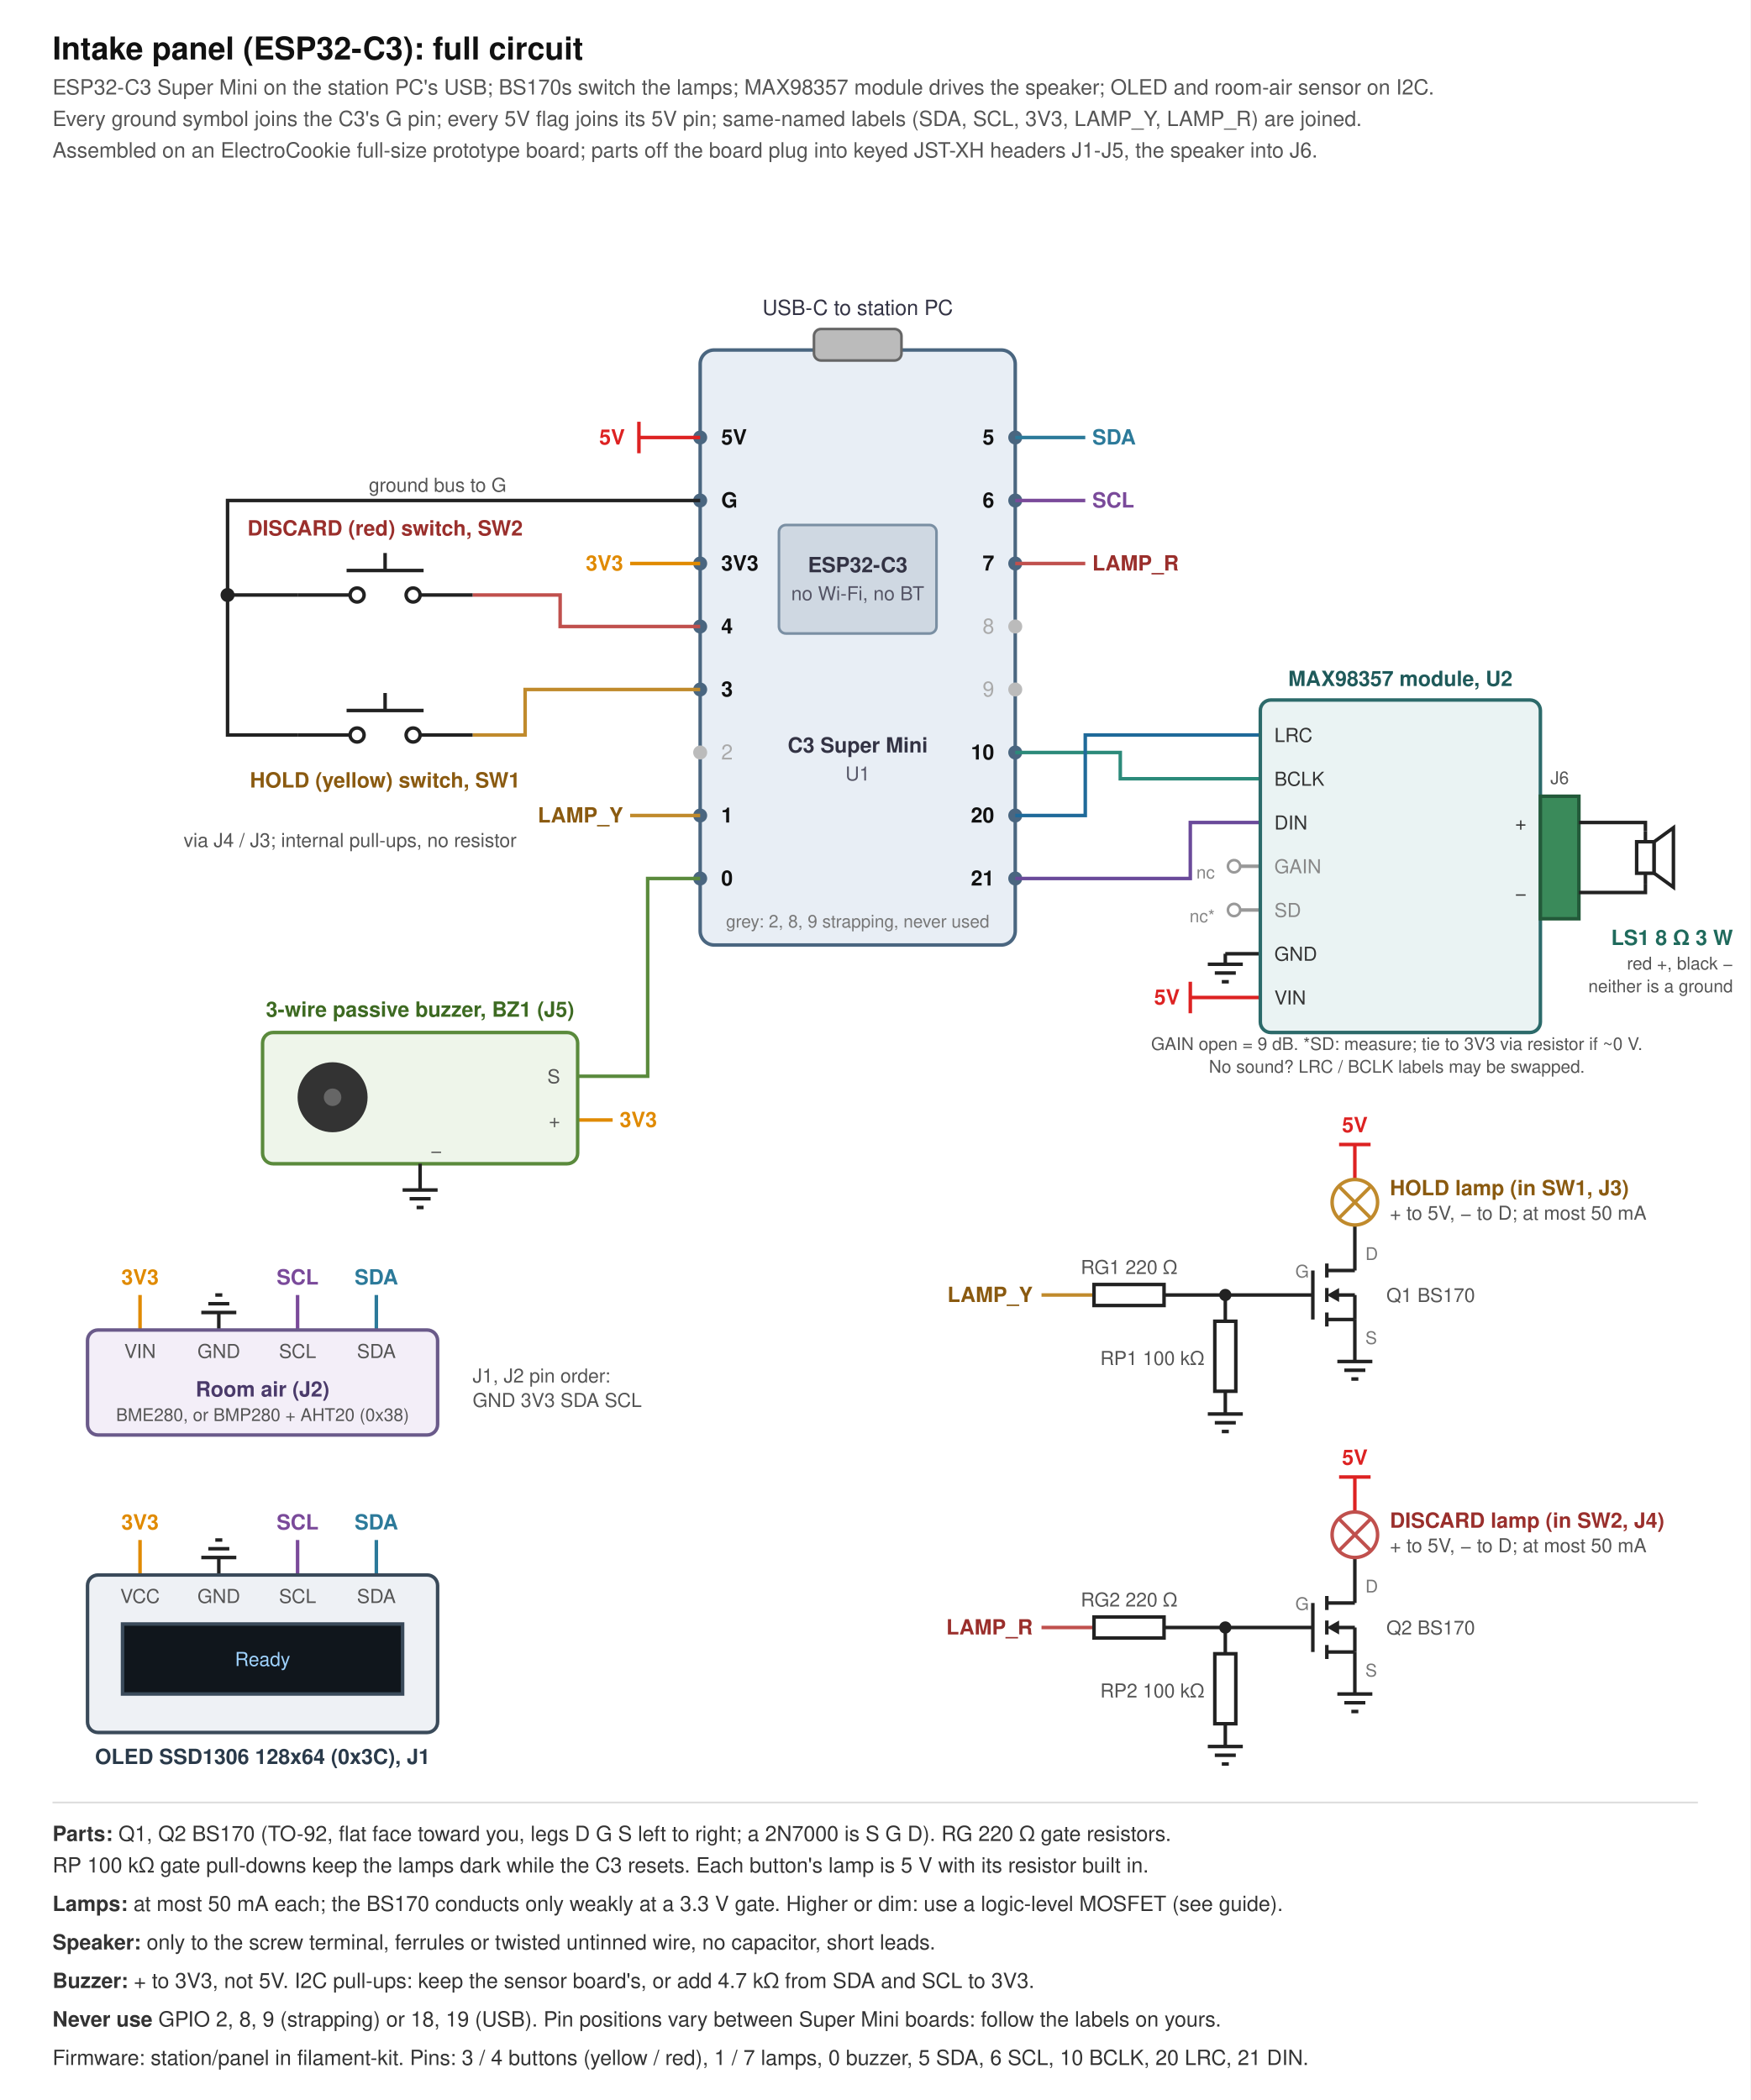
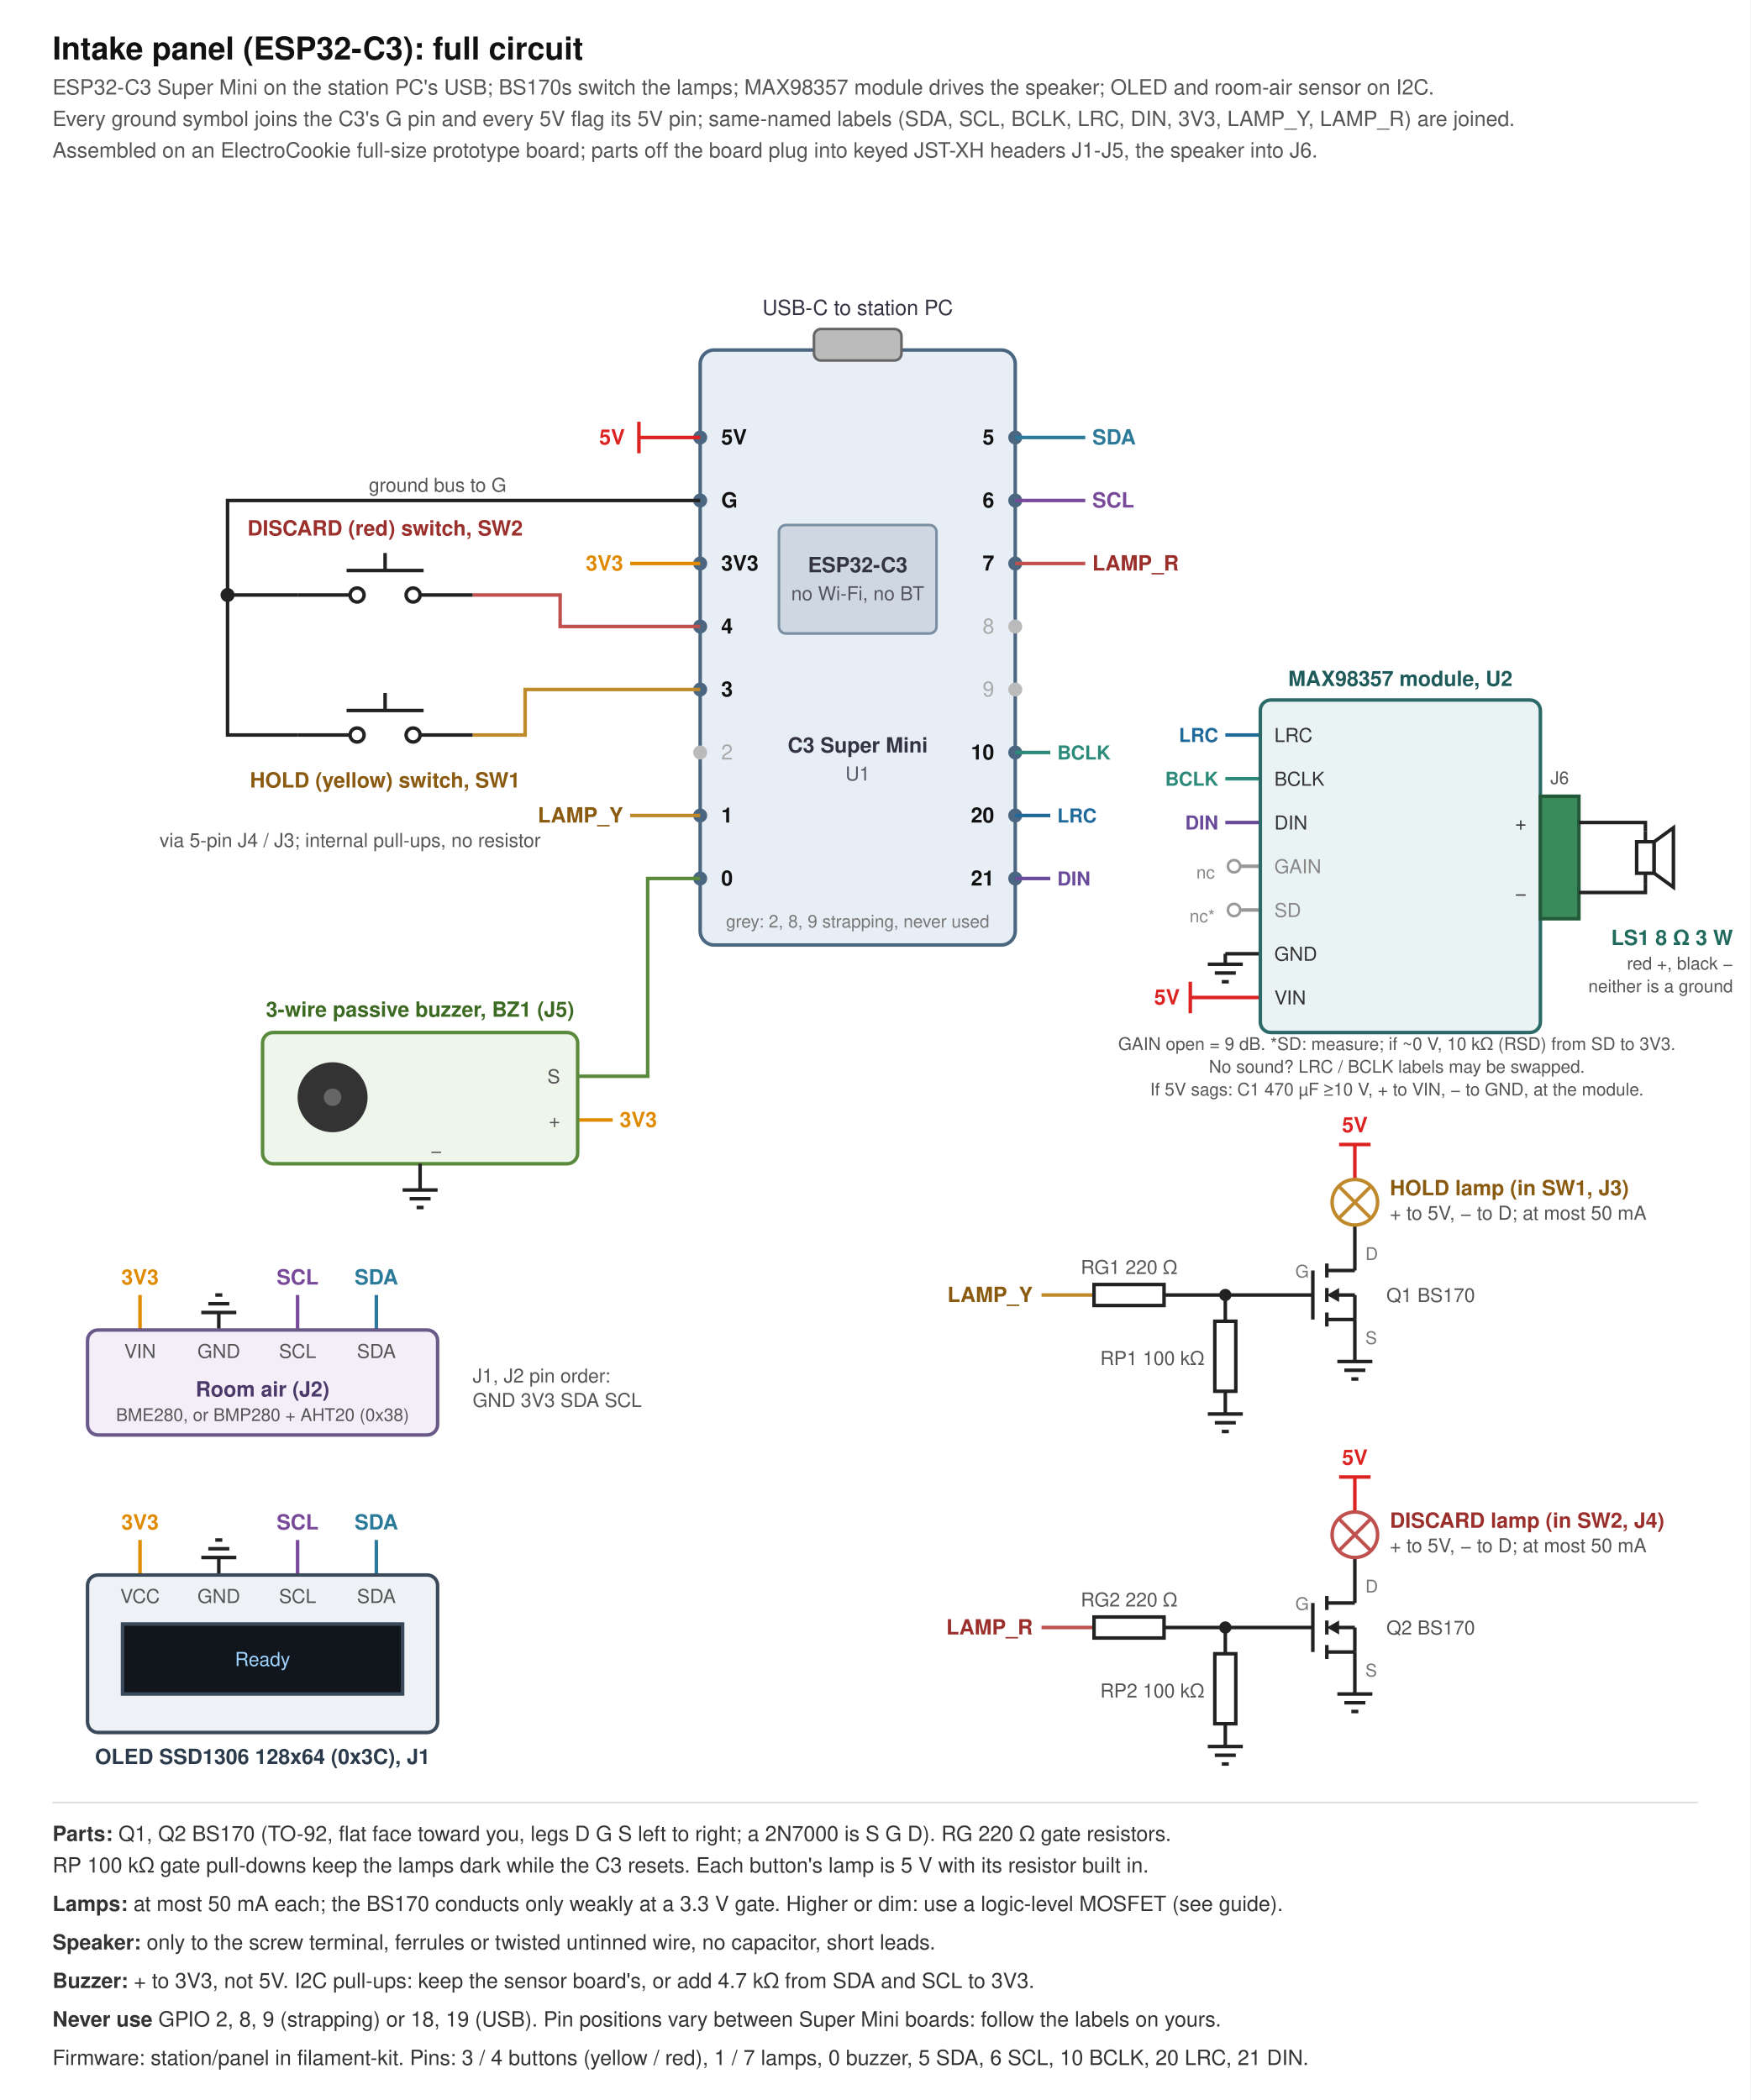
<svg xmlns="http://www.w3.org/2000/svg" viewBox="0 0 1000 1200" font-family="Segoe UI, Helvetica, Arial, sans-serif" font-size="12">
  <rect width="1000" height="1200" fill="#ffffff" />
  <defs>
    <g id="gnd" stroke="#222" stroke-width="2">
      <line x1="-10" y1="0" x2="10" y2="0" />
      <line x1="-6" y1="5" x2="6" y2="5" />
      <line x1="-2" y1="10" x2="2" y2="10" />
    </g>
    <g id="v5" stroke="#d22" stroke-width="2">
      <line x1="-9" y1="0" x2="9" y2="0" />
    </g>
    <g id="nmos" stroke="#222" stroke-width="2" fill="none">
      <line x1="0" y1="-14" x2="0" y2="14" />
      <line x1="8" y1="-18" x2="8" y2="-10" />
      <line x1="8" y1="-4" x2="8" y2="4" />
      <line x1="8" y1="10" x2="8" y2="18" />
      <polyline points="8,-14 24,-14" />
      <polyline points="8,14 24,14" />
      <line x1="24" y1="0" x2="24" y2="14" />
      <line x1="24" y1="0" x2="14" y2="0" />
      <polygon points="8,0 15,-4 15,4" fill="#222" stroke="none" />
    </g>
    <g id="sw" stroke="#222" stroke-width="2" fill="none">
      <line x1="0" y1="0" x2="-30" y2="0" />
      <line x1="-70" y1="0" x2="-100" y2="0" />
      <circle cx="-34" cy="0" r="4" fill="#fff" />
      <circle cx="-66" cy="0" r="4" fill="#fff" />
      <line x1="-72" y1="-14" x2="-28" y2="-14" />
      <line x1="-50" y1="-14" x2="-50" y2="-24" />
    </g>
    <g id="lamp" stroke-width="2">
      <circle cx="0" cy="0" r="13" fill="#fff" />
      <line x1="-9" y1="-9" x2="9" y2="9" />
      <line x1="9" y1="-9" x2="-9" y2="9" />
    </g>
    <g id="spk" stroke="#222" stroke-width="2" fill="#fff">
      <line x1="0" y1="0" x2="0" y2="6" />
      <line x1="0" y1="24" x2="0" y2="30" />
      <rect x="-5" y="6" width="10" height="18" />
      <polygon points="5,6 16,-2 16,32 5,24" />
    </g>
  </defs>
  <text x="30" y="34" font-size="18" font-weight="600" fill="#111">Intake panel (ESP32-C3): full circuit</text>
  <text x="30" y="54" fill="#555">ESP32-C3 Super Mini on the station PC's USB; BS170s switch the lamps; MAX98357 module drives the speaker; OLED and room-air sensor on I2C.</text>
-   <text x="30" y="72" fill="#555">Every ground symbol joins the C3's G pin; every 5V flag joins its 5V pin; same-named labels (SDA, SCL, 3V3, LAMP_Y, LAMP_R) are joined.</text>
+   <text x="30" y="72" fill="#555">Every ground symbol joins the C3's G pin and every 5V flag its 5V pin; same-named labels (SDA, SCL, BCLK, LRC, DIN, 3V3, LAMP_Y, LAMP_R) are joined.</text>
  <text x="30" y="90" fill="#555">Assembled on an ElectroCookie full-size prototype board; parts off the board plug into keyed JST-XH headers J1-J5, the speaker into J6.</text>
  <rect x="400" y="200" width="180" height="340" rx="8" fill="#e8eef5" stroke="#4a6680" stroke-width="2" />
  <rect x="465" y="188" width="50" height="18" rx="4" fill="#bbb" stroke="#666" stroke-width="1.5" />
  <text x="490" y="180" text-anchor="middle" fill="#334">USB-C to station PC</text>
  <rect x="445" y="300" width="90" height="62" rx="4" fill="#cfd8e2" stroke="#7a8fa3" stroke-width="1.5" />
  <text x="490" y="327" text-anchor="middle" fill="#334" font-weight="600">ESP32-C3</text>
  <text x="490" y="343" text-anchor="middle" fill="#556" font-size="11">no Wi-Fi, no BT</text>
  <text x="490" y="430" text-anchor="middle" fill="#334" font-weight="600">C3 Super Mini</text>
  <text x="490" y="446" text-anchor="middle" fill="#556" font-size="11">U1</text>
  <g font-size="12">
    <text x="412" y="254" font-weight="700" fill="#111">5V</text>
    <text x="412" y="290" font-weight="700" fill="#111">G</text>
    <text x="412" y="326" font-weight="700" fill="#111">3V3</text>
    <text x="412" y="362" font-weight="700" fill="#111">4</text>
    <text x="412" y="398" font-weight="700" fill="#111">3</text>
    <text x="412" y="434" fill="#aaa">2</text>
    <text x="412" y="470" font-weight="700" fill="#111">1</text>
    <text x="412" y="506" font-weight="700" fill="#111">0</text>
    <text x="568" y="254" text-anchor="end" font-weight="700" fill="#111">5</text>
    <text x="568" y="290" text-anchor="end" font-weight="700" fill="#111">6</text>
    <text x="568" y="326" text-anchor="end" font-weight="700" fill="#111">7</text>
    <text x="568" y="362" text-anchor="end" fill="#aaa">8</text>
    <text x="568" y="398" text-anchor="end" fill="#aaa">9</text>
    <text x="568" y="434" text-anchor="end" font-weight="700" fill="#111">10</text>
    <text x="568" y="470" text-anchor="end" font-weight="700" fill="#111">20</text>
    <text x="568" y="506" text-anchor="end" font-weight="700" fill="#111">21</text>
  </g>
  <g fill="#4a6680">
    <circle cx="400" cy="250" r="4" />
    <circle cx="400" cy="286" r="4" />
    <circle cx="400" cy="322" r="4" />
    <circle cx="400" cy="358" r="4" />
    <circle cx="400" cy="394" r="4" />
    <circle cx="400" cy="430" r="4" fill="#bbb" />
    <circle cx="400" cy="466" r="4" />
    <circle cx="400" cy="502" r="4" />
    <circle cx="580" cy="250" r="4" />
    <circle cx="580" cy="286" r="4" />
    <circle cx="580" cy="322" r="4" />
    <circle cx="580" cy="358" r="4" fill="#bbb" />
    <circle cx="580" cy="394" r="4" fill="#bbb" />
    <circle cx="580" cy="430" r="4" />
    <circle cx="580" cy="466" r="4" />
    <circle cx="580" cy="502" r="4" />
  </g>
  <text x="490" y="530" text-anchor="middle" font-size="10" fill="#777">grey: 2, 8, 9 strapping, never used</text>
  <g stroke-width="2" fill="none">
    <line x1="400" y1="250" x2="365" y2="250" stroke="#d22" />
    <line x1="365" y1="241" x2="365" y2="259" stroke="#d22" />
    <line x1="400" y1="322" x2="360" y2="322" stroke="#e08a00" />
    <polyline points="400,358 320,358 320,340 270,340" stroke="#c0504d" />
    <polyline points="400,394 300,394 300,420 270,420" stroke="#c08a2c" />
    <polyline points="400,286 130,286 130,420 170,420" stroke="#222" />
    <line x1="170" y1="340" x2="130" y2="340" stroke="#222" />
    <line x1="400" y1="466" x2="360" y2="466" stroke="#c08a2c" />
  </g>
  <use href="#sw" x="270" y="340" />
  <use href="#sw" x="270" y="420" />
  <circle cx="130" cy="340" r="4" fill="#222" />
  <text x="357" y="254" text-anchor="end" fill="#d22" font-weight="600">5V</text>
  <text x="356" y="326" text-anchor="end" font-weight="700" fill="#e08a00">3V3</text>
  <text x="356" y="470" text-anchor="end" font-weight="700" fill="#8a5a10">LAMP_Y</text>
  <text x="220" y="306" text-anchor="middle" font-weight="600" fill="#9a2f2c">DISCARD (red) switch, SW2</text>
  <text x="220" y="450" text-anchor="middle" font-weight="600" fill="#8a5a10">HOLD (yellow) switch, SW1</text>
-   <text x="200" y="484" text-anchor="middle" font-size="11" fill="#555">via J4 / J3; internal pull-ups, no resistor</text>
+   <text x="200" y="484" text-anchor="middle" font-size="11" fill="#555">via 5-pin J4 / J3; internal pull-ups, no resistor</text>
  <text x="250" y="281" text-anchor="middle" font-size="11" fill="#555">ground bus to G</text>
  <g stroke-width="2" fill="none">
    <polyline points="400,502 370,502 370,615 330,615" stroke="#5a8a3c" />
    <line x1="330" y1="640" x2="350" y2="640" stroke="#e08a00" />
    <rect x="150" y="590" width="180" height="75" rx="6" fill="#eef5ea" stroke="#5a8a3c" />
    <line x1="240" y1="665" x2="240" y2="680" stroke="#222" />
  </g>
  <circle cx="190" cy="627" r="20" fill="#333" />
  <circle cx="190" cy="627" r="5" fill="#666" />
  <use href="#gnd" x="240" y="680" />
  <text x="240" y="581" text-anchor="middle" font-weight="600" fill="#3d6a22">3-wire passive buzzer, BZ1 (J5)</text>
  <text x="320" y="619" text-anchor="end" font-size="11" fill="#555">S</text>
  <text x="320" y="644" text-anchor="end" font-size="11" fill="#555">+</text>
  <text x="246" y="661" font-size="11" fill="#555">−</text>
  <text x="354" y="644" font-weight="700" fill="#e08a00">3V3</text>
  <g stroke-width="2" fill="none">
    <line x1="580" y1="250" x2="620" y2="250" stroke="#2c7a9a" />
    <line x1="580" y1="286" x2="620" y2="286" stroke="#7a4a9a" />
    <line x1="580" y1="322" x2="620" y2="322" stroke="#c0504d" />
  </g>
  <text x="624" y="254" font-weight="700" fill="#2c7a9a">SDA</text>
  <text x="624" y="290" font-weight="700" fill="#7a4a9a">SCL</text>
  <text x="624" y="326" font-weight="700" fill="#9a2f2c">LAMP_R</text>
  <g stroke-width="2" fill="none">
-     <polyline points="580,430 640,430 640,445 720,445" stroke="#2c8a7a" />
-     <polyline points="580,466 620,466 620,420 720,420" stroke="#1f6a9a" />
-     <polyline points="580,502 680,502 680,470 720,470" stroke="#6a4a9a" />
+     <line x1="580" y1="430" x2="600" y2="430" stroke="#2c8a7a" />
+     <line x1="580" y1="466" x2="600" y2="466" stroke="#1f6a9a" />
+     <line x1="580" y1="502" x2="600" y2="502" stroke="#6a4a9a" />
+     <line x1="700" y1="420" x2="720" y2="420" stroke="#1f6a9a" />
+     <line x1="700" y1="445" x2="720" y2="445" stroke="#2c8a7a" />
+     <line x1="700" y1="470" x2="720" y2="470" stroke="#6a4a9a" />
    <line x1="720" y1="495" x2="705" y2="495" stroke="#999" />
    <line x1="720" y1="520" x2="705" y2="520" stroke="#999" />
    <line x1="720" y1="545" x2="700" y2="545" stroke="#222" />
    <line x1="700" y1="545" x2="700" y2="551" stroke="#222" />
    <line x1="720" y1="570" x2="680" y2="570" stroke="#d22" />
    <line x1="680" y1="561" x2="680" y2="579" stroke="#d22" />
    <rect x="720" y="400" width="160" height="190" rx="6" fill="#eaf3f3" stroke="#2c6a6a" />
    <rect x="880" y="455" width="22" height="70" fill="#3a8a5a" stroke="#235a3a" />
    <polyline points="902,470 940,470 940,475" stroke="#222" />
    <polyline points="902,510 940,510 940,505" stroke="#222" />
  </g>
  <circle cx="705" cy="495" r="3.5" fill="#fff" stroke="#999" stroke-width="1.5" />
  <circle cx="705" cy="520" r="3.5" fill="#fff" stroke="#999" stroke-width="1.5" />
  <use href="#gnd" x="700" y="551" />
  <use href="#spk" x="940" y="475" />
  <g font-size="11" fill="#333">
    <text x="728" y="424">LRC</text>
    <text x="728" y="449">BCLK</text>
    <text x="728" y="474">DIN</text>
    <text x="728" y="499" fill="#888">GAIN</text>
    <text x="728" y="524" fill="#888">SD</text>
    <text x="728" y="549">GND</text>
    <text x="728" y="574">VIN</text>
  </g>
  <text x="872" y="474" text-anchor="end" font-size="11" fill="#333">+</text>
  <text x="872" y="514" text-anchor="end" font-size="11" fill="#333">−</text>
  <text x="800" y="392" text-anchor="middle" font-weight="600" fill="#1f5a5a">MAX98357 module, U2</text>
  <text x="694" y="502" text-anchor="end" font-size="10" fill="#888">nc</text>
  <text x="694" y="527" text-anchor="end" font-size="10" fill="#888">nc*</text>
  <text x="674" y="574" text-anchor="end" fill="#d22" font-weight="600">5V</text>
-   <text x="798" y="600" text-anchor="middle" font-size="10" fill="#555">GAIN open = 9 dB. *SD: measure; tie to 3V3 via resistor if ~0 V.</text>
+   <g font-weight="700" font-size="11">
+     <text x="604" y="434" fill="#2c8a7a">BCLK</text>
+     <text x="604" y="470" fill="#1f6a9a">LRC</text>
+     <text x="604" y="506" fill="#6a4a9a">DIN</text>
+     <text x="696" y="424" text-anchor="end" fill="#1f6a9a">LRC</text>
+     <text x="696" y="449" text-anchor="end" fill="#2c8a7a">BCLK</text>
+     <text x="696" y="474" text-anchor="end" fill="#6a4a9a">DIN</text>
+   </g>
+   <text x="798" y="600" text-anchor="middle" font-size="10" fill="#555">GAIN open = 9 dB. *SD: measure; if ~0 V, 10 kΩ (RSD) from SD to 3V3.</text>
  <text x="798" y="613" text-anchor="middle" font-size="10" fill="#555">No sound? LRC / BCLK labels may be swapped.</text>
+   <text x="798" y="626" text-anchor="middle" font-size="10" fill="#555">If 5V sags: C1 470 µF ≥10 V, + to VIN, − to GND, at the module.</text>
  <text x="891" y="448" text-anchor="middle" font-size="10" fill="#555">J6</text>
  <text x="990" y="540" text-anchor="end" font-weight="600" fill="#1f6a5c">LS1 8 Ω 3 W</text>
  <text x="990" y="554" text-anchor="end" font-size="10" fill="#555">red +, black −</text>
  <text x="990" y="567" text-anchor="end" font-size="10" fill="#555">neither is a ground</text>
  <g stroke="#222" stroke-width="2" fill="none">
    <line x1="595" y1="740" x2="625" y2="740" stroke="#c08a2c" />
    <rect x="625" y="734" width="40" height="12" fill="#fff" />
    <line x1="665" y1="740" x2="750" y2="740" />
    <line x1="700" y1="740" x2="700" y2="755" />
    <rect x="694" y="755" width="12" height="40" fill="#fff" />
    <line x1="700" y1="795" x2="700" y2="808" />
    <line x1="774" y1="726" x2="774" y2="700" />
    <line x1="774" y1="674" x2="774" y2="654" stroke="#d22" />
    <line x1="774" y1="754" x2="774" y2="778" />
  </g>
  <circle cx="700" cy="740" r="3.5" fill="#222" />
  <use href="#nmos" x="750" y="740" />
  <use href="#lamp" x="774" y="687" stroke="#c08a2c" />
  <use href="#v5" x="774" y="654" />
  <use href="#gnd" x="774" y="778" />
  <use href="#gnd" x="700" y="808" />
  <text x="774" y="647" text-anchor="middle" fill="#d22" font-weight="600">5V</text>
  <text x="590" y="744" text-anchor="end" font-weight="700" fill="#8a5a10">LAMP_Y</text>
  <text x="645" y="728" text-anchor="middle" font-size="11" fill="#555">RG1 220 Ω</text>
  <text x="688" y="780" text-anchor="end" font-size="11" fill="#555">RP1 100 kΩ</text>
  <text x="792" y="744" font-size="11" fill="#555">Q1 BS170</text>
  <text x="780" y="720" font-size="10" fill="#777">D</text>
  <text x="780" y="768" font-size="10" fill="#777">S</text>
  <text x="740" y="730" font-size="10" fill="#777">G</text>
  <text x="794" y="683" font-weight="600" fill="#8a5a10">HOLD lamp (in SW1, J3)</text>
  <text x="794" y="697" font-size="11" fill="#555">+ to 5V, − to D; at most 50 mA</text>
  <g stroke="#222" stroke-width="2" fill="none">
    <line x1="595" y1="930" x2="625" y2="930" stroke="#c0504d" />
    <rect x="625" y="924" width="40" height="12" fill="#fff" />
    <line x1="665" y1="930" x2="750" y2="930" />
    <line x1="700" y1="930" x2="700" y2="945" />
    <rect x="694" y="945" width="12" height="40" fill="#fff" />
    <line x1="700" y1="985" x2="700" y2="998" />
    <line x1="774" y1="916" x2="774" y2="890" />
    <line x1="774" y1="864" x2="774" y2="844" stroke="#d22" />
    <line x1="774" y1="944" x2="774" y2="968" />
  </g>
  <circle cx="700" cy="930" r="3.5" fill="#222" />
  <use href="#nmos" x="750" y="930" />
  <use href="#lamp" x="774" y="877" stroke="#c0504d" />
  <use href="#v5" x="774" y="844" />
  <use href="#gnd" x="774" y="968" />
  <use href="#gnd" x="700" y="998" />
  <text x="774" y="837" text-anchor="middle" fill="#d22" font-weight="600">5V</text>
  <text x="590" y="934" text-anchor="end" font-weight="700" fill="#9a2f2c">LAMP_R</text>
  <text x="645" y="918" text-anchor="middle" font-size="11" fill="#555">RG2 220 Ω</text>
  <text x="688" y="970" text-anchor="end" font-size="11" fill="#555">RP2 100 kΩ</text>
  <text x="792" y="934" font-size="11" fill="#555">Q2 BS170</text>
  <text x="780" y="910" font-size="10" fill="#777">D</text>
  <text x="780" y="958" font-size="10" fill="#777">S</text>
  <text x="740" y="920" font-size="10" fill="#777">G</text>
  <text x="794" y="873" font-weight="600" fill="#9a2f2c">DISCARD lamp (in SW2, J4)</text>
  <text x="794" y="887" font-size="11" fill="#555">+ to 5V, − to D; at most 50 mA</text>
  <g stroke-width="2" fill="none">
    <line x1="80" y1="760" x2="80" y2="740" stroke="#e08a00" />
    <line x1="125" y1="760" x2="125" y2="750" stroke="#222" />
    <line x1="170" y1="760" x2="170" y2="740" stroke="#7a4a9a" />
    <line x1="215" y1="760" x2="215" y2="740" stroke="#2c7a9a" />
    <rect x="50" y="760" width="200" height="60" rx="6" fill="#f3eef8" stroke="#6a5a8a" />
  </g>
  <use href="#gnd" x="0" y="0" transform="translate(125 750) rotate(180)" />
  <text x="80" y="734" text-anchor="middle" font-weight="700" fill="#e08a00">3V3</text>
  <text x="170" y="734" text-anchor="middle" font-weight="700" fill="#7a4a9a">SCL</text>
  <text x="215" y="734" text-anchor="middle" font-weight="700" fill="#2c7a9a">SDA</text>
  <g font-size="11" fill="#555">
    <text x="80" y="776" text-anchor="middle">VIN</text>
    <text x="125" y="776" text-anchor="middle">GND</text>
    <text x="170" y="776" text-anchor="middle">SCL</text>
    <text x="215" y="776" text-anchor="middle">SDA</text>
  </g>
  <text x="150" y="798" text-anchor="middle" font-weight="600" fill="#4a3a6a">Room air (J2)</text>
  <text x="150" y="812" text-anchor="middle" font-size="10" fill="#555">BME280, or BMP280 + AHT20 (0x38)</text>
  <text x="270" y="790" font-size="11" fill="#555">J1, J2 pin order:</text>
  <text x="270" y="804" font-size="11" fill="#555">GND 3V3 SDA SCL</text>
  <g stroke-width="2" fill="none">
    <line x1="80" y1="900" x2="80" y2="880" stroke="#e08a00" />
    <line x1="125" y1="900" x2="125" y2="890" stroke="#222" />
    <line x1="170" y1="900" x2="170" y2="880" stroke="#7a4a9a" />
    <line x1="215" y1="900" x2="215" y2="880" stroke="#2c7a9a" />
    <rect x="50" y="900" width="200" height="90" rx="6" fill="#eef1f5" stroke="#3a4a5a" />
    <rect x="70" y="928" width="160" height="40" fill="#10161c" stroke="#3a4a5a" />
  </g>
  <use href="#gnd" x="0" y="0" transform="translate(125 890) rotate(180)" />
  <text x="80" y="874" text-anchor="middle" font-weight="700" fill="#e08a00">3V3</text>
  <text x="170" y="874" text-anchor="middle" font-weight="700" fill="#7a4a9a">SCL</text>
  <text x="215" y="874" text-anchor="middle" font-weight="700" fill="#2c7a9a">SDA</text>
  <g font-size="11" fill="#555">
    <text x="80" y="916" text-anchor="middle">VCC</text>
    <text x="125" y="916" text-anchor="middle">GND</text>
    <text x="170" y="916" text-anchor="middle">SCL</text>
    <text x="215" y="916" text-anchor="middle">SDA</text>
  </g>
  <text x="150" y="952" text-anchor="middle" font-size="11" fill="#9fd3ff">Ready</text>
  <text x="150" y="1008" text-anchor="middle" font-weight="600" fill="#2a3a4a">OLED SSD1306 128x64 (0x3C), J1</text>
  <line x1="30" y1="1030" x2="970" y2="1030" stroke="#ddd" />
  <g fill="#333" font-size="12">
    <text x="30" y="1052">
      <tspan font-weight="600">Parts:</tspan> Q1, Q2 BS170 (TO-92, flat face toward you, legs D G S left to right; a 2N7000 is S G D). RG 220 Ω gate resistors.</text>
    <text x="30" y="1070">RP 100 kΩ gate pull-downs keep the lamps dark while the C3 resets. Each button's lamp is 5 V with its resistor built in.</text>
    <text x="30" y="1092">
      <tspan font-weight="600">Lamps:</tspan> at most 50 mA each; the BS170 conducts only weakly at a 3.3 V gate. Higher or dim: use a logic-level MOSFET (see guide).</text>
    <text x="30" y="1114">
      <tspan font-weight="600">Speaker:</tspan> only to the screw terminal, ferrules or twisted untinned wire, no capacitor, short leads.</text>
    <text x="30" y="1136">
      <tspan font-weight="600">Buzzer:</tspan> + to 3V3, not 5V. I2C pull-ups: keep the sensor board's, or add 4.7 kΩ from SDA and SCL to 3V3.</text>
    <text x="30" y="1158">
      <tspan font-weight="600">Never use</tspan> GPIO 2, 8, 9 (strapping) or 18, 19 (USB). Pin positions vary between Super Mini boards: follow the labels on yours.</text>
    <text x="30" y="1180">Firmware: station/panel in filament-kit. Pins: 3 / 4 buttons (yellow / red), 1 / 7 lamps, 0 buzzer, 5 SDA, 6 SCL, 10 BCLK, 20 LRC, 21 DIN.</text>
  </g>
</svg>
